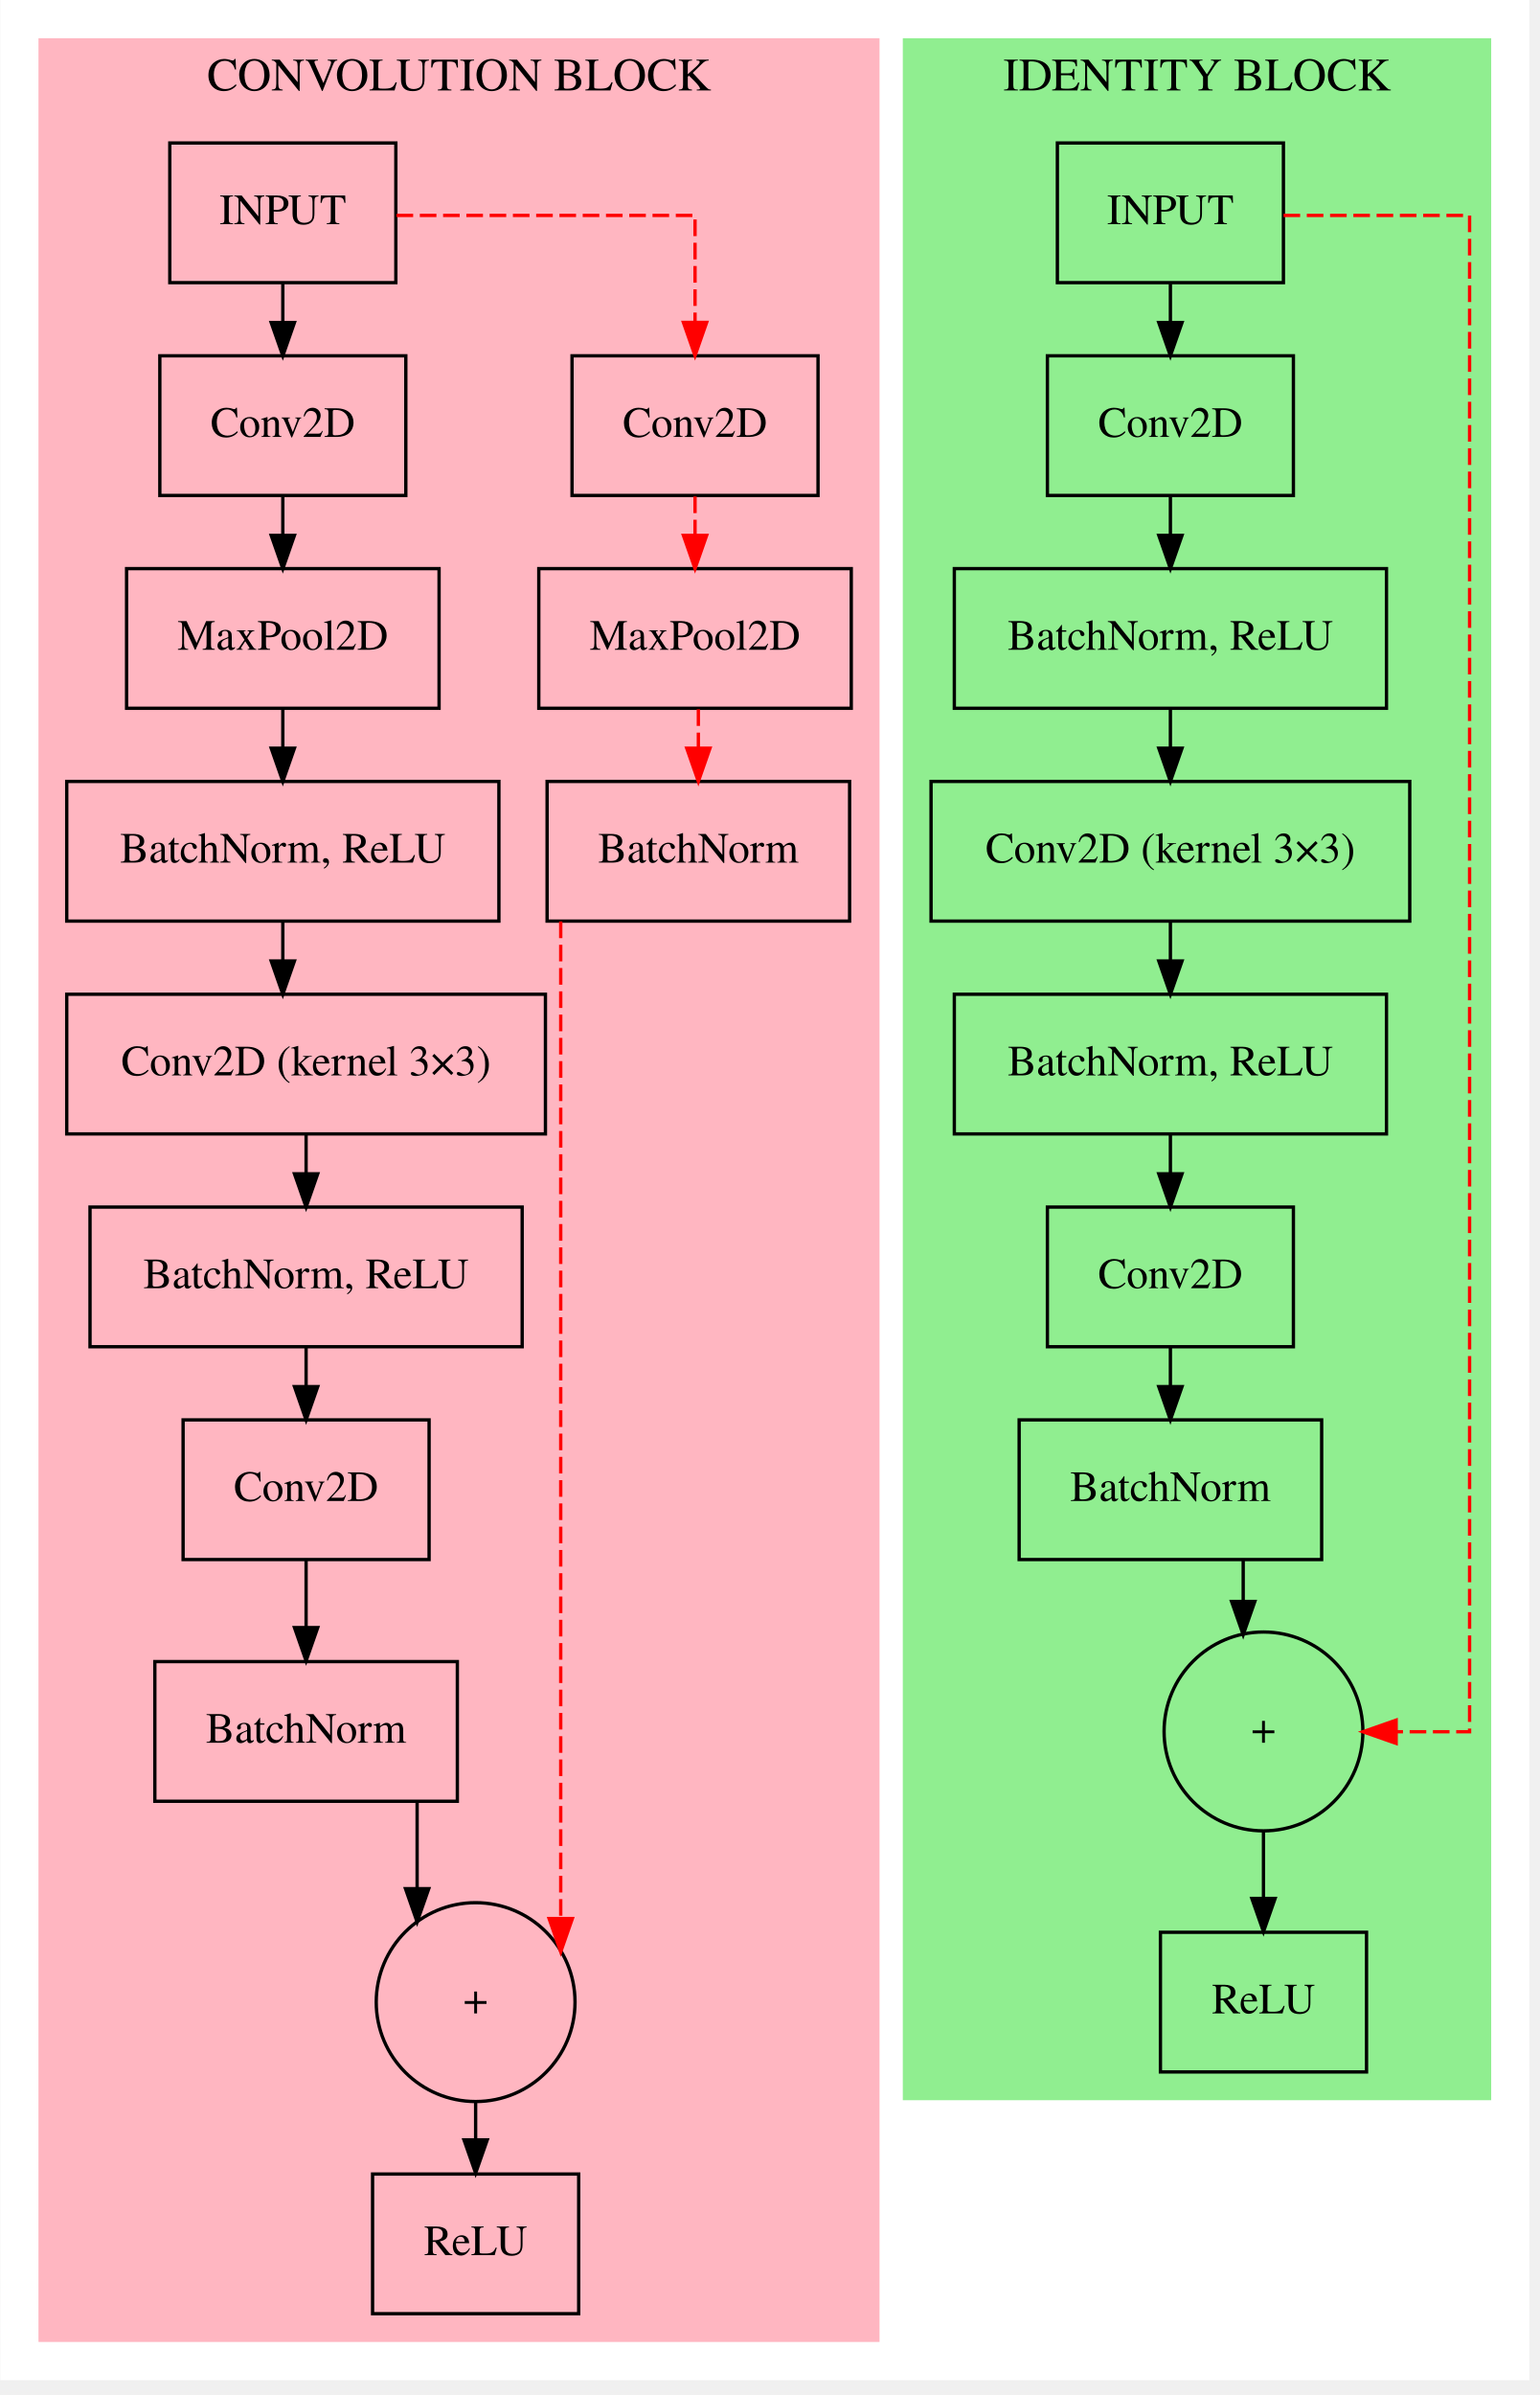
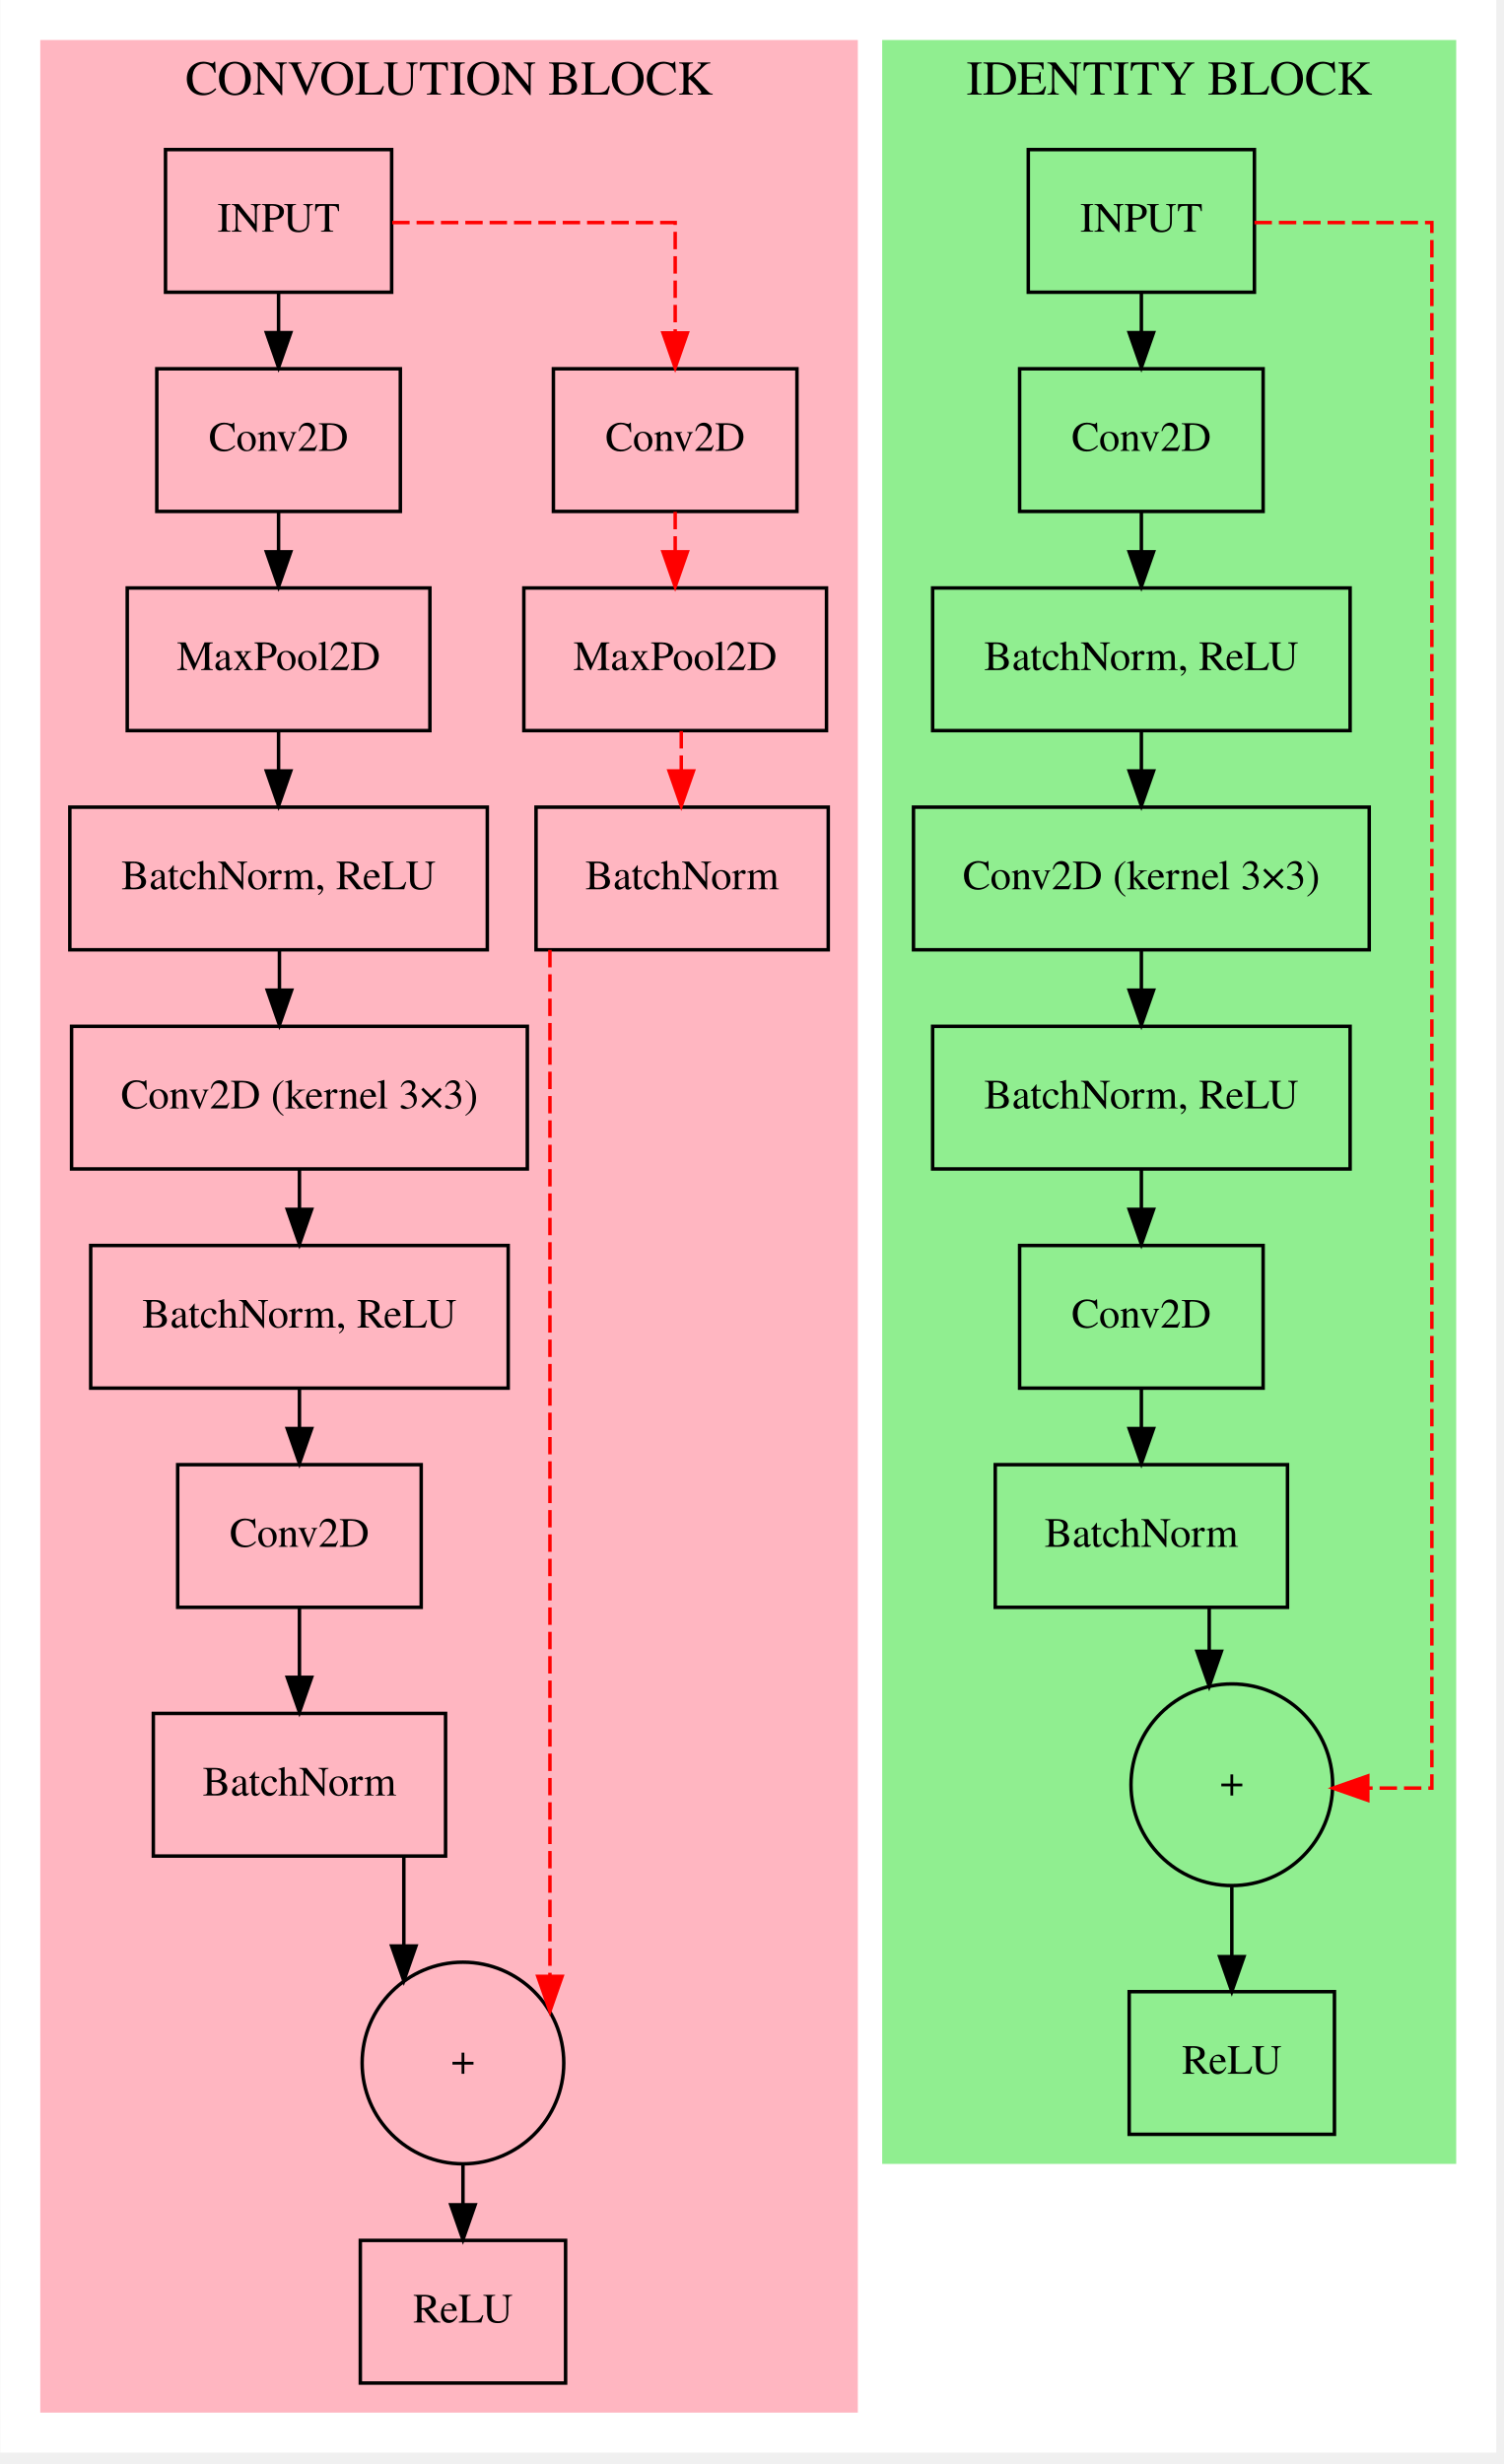
- <svg xmlns="http://www.w3.org/2000/svg" width="324pt" height="504pt" viewBox="0.00 0.00 324.00 504.17">
-   <g id="graph0" class="graph" transform="scale(0.7 0.7) rotate(0) translate(4 711.79)">
-     <polygon fill="white" stroke="transparent" points="-4,4 -4,-711.79 456,-711.79 456,4 -4,4" />
+ <svg xmlns="http://www.w3.org/2000/svg" width="324pt" height="531pt" viewBox="0.00 0.00 324.00 531.18">
+   <g id="graph0" class="graph" transform="scale(0.75 0.75) rotate(0) translate(4 700.97)">
+     <polygon fill="white" stroke="transparent" points="-4,4 -4,-700.97 426,-700.97 426,4 -4,4" />
    <g id="clust1" class="cluster">
-       <polygon fill="lightpink" stroke="lightpink" points="8,-8 8,-699.79 260,-699.79 260,-8 8,-8" />
-       <text text-anchor="middle" x="134" y="-684.59" font-family="Times,serif" font-size="14.00">CONVOLUTION BLOCK</text>
+       <polygon fill="lightpink" stroke="lightpink" points="8,-8 8,-688.97 242,-688.97 242,-8 8,-8" />
+       <text text-anchor="middle" x="125" y="-673.77" font-family="Times,serif" font-size="14.00">CONVOLUTION BLOCK</text>
    </g>
    <g id="clust2" class="cluster">
-       <polygon fill="lightgreen" stroke="lightgreen" points="268,-80.7 268,-699.79 444,-699.79 444,-80.7 268,-80.7" />
-       <text text-anchor="middle" x="356" y="-684.59" font-family="Times,serif" font-size="14.00">IDENTITY BLOCK</text>
+       <polygon fill="lightgreen" stroke="lightgreen" points="250,-79.49 250,-688.97 414,-688.97 414,-79.49 250,-79.49" />
+       <text text-anchor="middle" x="332" y="-673.77" font-family="Times,serif" font-size="14.00">IDENTITY BLOCK</text>
    </g>
    <g id="node1" class="node">
-       <polygon fill="none" stroke="black" points="115,-668.79 47,-668.79 47,-626.79 115,-626.79 115,-668.79" />
-       <text text-anchor="middle" x="81" y="-644.39" font-family="Times,serif" font-size="13.00">INPUT</text>
+       <polygon fill="none" stroke="black" points="108.5,-657.97 43.5,-657.97 43.5,-616.97 108.5,-616.97 108.5,-657.97" />
+       <text text-anchor="middle" x="76" y="-634.37" font-family="Times,serif" font-size="12.00">INPUT</text>
    </g>
    <g id="node2" class="node">
-       <polygon fill="none" stroke="black" points="118,-604.79 44,-604.79 44,-562.79 118,-562.79 118,-604.79" />
-       <text text-anchor="middle" x="81" y="-580.39" font-family="Times,serif" font-size="13.00">Conv2D</text>
+       <polygon fill="none" stroke="black" points="111,-594.97 41,-594.97 41,-553.97 111,-553.97 111,-594.97" />
+       <text text-anchor="middle" x="76" y="-571.37" font-family="Times,serif" font-size="12.00">Conv2D</text>
    </g>
    <g id="edge1" class="edge">
-       <path fill="none" stroke="black" d="M81,-626.48C81,-626.48 81,-614.79 81,-614.79" />
-       <polygon fill="black" stroke="black" points="84.5,-614.79 81,-604.79 77.5,-614.79 84.5,-614.79" />
+       <path fill="none" stroke="black" d="M76,-616.84C76,-616.84 76,-605.36 76,-605.36" />
+       <polygon fill="black" stroke="black" points="79.5,-605.36 76,-595.36 72.5,-605.36 79.5,-605.36" />
    </g>
    <g id="node11" class="node">
-       <polygon fill="none" stroke="black" points="242,-604.79 168,-604.79 168,-562.79 242,-562.79 242,-604.79" />
-       <text text-anchor="middle" x="205" y="-580.39" font-family="Times,serif" font-size="13.00">Conv2D</text>
+       <polygon fill="none" stroke="black" points="225,-594.97 155,-594.97 155,-553.97 225,-553.97 225,-594.97" />
+       <text text-anchor="middle" x="190" y="-571.37" font-family="Times,serif" font-size="12.00">Conv2D</text>
    </g>
    <g id="edge9" class="edge">
-       <path fill="none" stroke="red" stroke-dasharray="5,2" d="M115.21,-647C151.92,-647 205,-647 205,-647 205,-647 205,-614.84 205,-614.84" />
-       <polygon fill="red" stroke="red" points="208.5,-614.84 205,-604.84 201.5,-614.84 208.5,-614.84" />
+       <path fill="none" stroke="red" stroke-dasharray="5,2" d="M108.67,-637C142.35,-637 190,-637 190,-637 190,-637 190,-605.29 190,-605.29" />
+       <polygon fill="red" stroke="red" points="193.5,-605.29 190,-595.29 186.5,-605.29 193.5,-605.29" />
    </g>
    <g id="node3" class="node">
-       <polygon fill="none" stroke="black" points="128,-540.79 34,-540.79 34,-498.79 128,-498.79 128,-540.79" />
-       <text text-anchor="middle" x="81" y="-516.39" font-family="Times,serif" font-size="13.00">MaxPool2D</text>
+       <polygon fill="none" stroke="black" points="119.5,-531.97 32.5,-531.97 32.5,-490.97 119.5,-490.97 119.5,-531.97" />
+       <text text-anchor="middle" x="76" y="-508.37" font-family="Times,serif" font-size="12.00">MaxPool2D</text>
    </g>
    <g id="edge2" class="edge">
-       <path fill="none" stroke="black" d="M81,-562.48C81,-562.48 81,-550.79 81,-550.79" />
-       <polygon fill="black" stroke="black" points="84.5,-550.79 81,-540.79 77.5,-550.79 84.5,-550.79" />
+       <path fill="none" stroke="black" d="M76,-553.84C76,-553.84 76,-542.36 76,-542.36" />
+       <polygon fill="black" stroke="black" points="79.5,-542.36 76,-532.36 72.5,-542.36 79.5,-542.36" />
    </g>
    <g id="node4" class="node">
-       <polygon fill="none" stroke="black" points="146,-476.79 16,-476.79 16,-434.79 146,-434.79 146,-476.79" />
-       <text text-anchor="middle" x="81" y="-452.39" font-family="Times,serif" font-size="13.00">BatchNorm, ReLU</text>
+       <polygon fill="none" stroke="black" points="136,-468.97 16,-468.97 16,-427.97 136,-427.97 136,-468.97" />
+       <text text-anchor="middle" x="76" y="-445.37" font-family="Times,serif" font-size="12.00">BatchNorm, ReLU</text>
    </g>
    <g id="edge3" class="edge">
-       <path fill="none" stroke="black" d="M81,-498.48C81,-498.48 81,-486.79 81,-486.79" />
-       <polygon fill="black" stroke="black" points="84.5,-486.79 81,-476.79 77.5,-486.79 84.5,-486.79" />
+       <path fill="none" stroke="black" d="M76,-490.84C76,-490.84 76,-479.36 76,-479.36" />
+       <polygon fill="black" stroke="black" points="79.5,-479.36 76,-469.36 72.5,-479.36 79.5,-479.36" />
    </g>
    <g id="node5" class="node">
-       <polygon fill="none" stroke="black" points="160,-412.79 16,-412.79 16,-370.79 160,-370.79 160,-412.79" />
-       <text text-anchor="middle" x="88" y="-388.39" font-family="Times,serif" font-size="13.00">Conv2D (kernel 3×3)</text>
+       <polygon fill="none" stroke="black" points="147.5,-405.97 16.5,-405.97 16.5,-364.97 147.5,-364.97 147.5,-405.97" />
+       <text text-anchor="middle" x="82" y="-382.37" font-family="Times,serif" font-size="12.00">Conv2D (kernel 3×3)</text>
    </g>
    <g id="edge4" class="edge">
-       <path fill="none" stroke="black" d="M81,-434.48C81,-434.48 81,-422.79 81,-422.79" />
-       <polygon fill="black" stroke="black" points="84.5,-422.79 81,-412.79 77.5,-422.79 84.5,-422.79" />
+       <path fill="none" stroke="black" d="M76.25,-427.84C76.25,-427.84 76.25,-416.36 76.25,-416.36" />
+       <polygon fill="black" stroke="black" points="79.75,-416.36 76.25,-406.36 72.75,-416.36 79.75,-416.36" />
    </g>
    <g id="node6" class="node">
-       <polygon fill="none" stroke="black" points="153,-348.79 23,-348.79 23,-306.79 153,-306.79 153,-348.79" />
-       <text text-anchor="middle" x="88" y="-324.39" font-family="Times,serif" font-size="13.00">BatchNorm, ReLU</text>
+       <polygon fill="none" stroke="black" points="142,-342.97 22,-342.97 22,-301.97 142,-301.97 142,-342.97" />
+       <text text-anchor="middle" x="82" y="-319.37" font-family="Times,serif" font-size="12.00">BatchNorm, ReLU</text>
    </g>
    <g id="edge5" class="edge">
-       <path fill="none" stroke="black" d="M88,-370.48C88,-370.48 88,-358.79 88,-358.79" />
-       <polygon fill="black" stroke="black" points="91.5,-358.79 88,-348.79 84.5,-358.79 91.5,-358.79" />
+       <path fill="none" stroke="black" d="M82,-364.84C82,-364.84 82,-353.36 82,-353.36" />
+       <polygon fill="black" stroke="black" points="85.5,-353.36 82,-343.36 78.5,-353.36 85.5,-353.36" />
    </g>
    <g id="node7" class="node">
-       <polygon fill="none" stroke="black" points="125,-284.79 51,-284.79 51,-242.79 125,-242.79 125,-284.79" />
-       <text text-anchor="middle" x="88" y="-260.39" font-family="Times,serif" font-size="13.00">Conv2D</text>
+       <polygon fill="none" stroke="black" points="117,-279.97 47,-279.97 47,-238.97 117,-238.97 117,-279.97" />
+       <text text-anchor="middle" x="82" y="-256.37" font-family="Times,serif" font-size="12.00">Conv2D</text>
    </g>
    <g id="edge6" class="edge">
-       <path fill="none" stroke="black" d="M88,-306.48C88,-306.48 88,-294.79 88,-294.79" />
-       <polygon fill="black" stroke="black" points="91.5,-294.79 88,-284.79 84.5,-294.79 91.5,-294.79" />
+       <path fill="none" stroke="black" d="M82,-301.84C82,-301.84 82,-290.36 82,-290.36" />
+       <polygon fill="black" stroke="black" points="85.5,-290.36 82,-280.36 78.5,-290.36 85.5,-290.36" />
    </g>
    <g id="node8" class="node">
-       <polygon fill="none" stroke="black" points="133.5,-212.1 42.5,-212.1 42.5,-170.1 133.5,-170.1 133.5,-212.1" />
-       <text text-anchor="middle" x="88" y="-187.7" font-family="Times,serif" font-size="13.00">BatchNorm</text>
+       <polygon fill="none" stroke="black" points="124,-208.47 40,-208.47 40,-167.47 124,-167.47 124,-208.47" />
+       <text text-anchor="middle" x="82" y="-184.87" font-family="Times,serif" font-size="12.00">BatchNorm</text>
    </g>
    <g id="edge7" class="edge">
-       <path fill="none" stroke="black" d="M88,-242.77C88,-242.77 88,-222.33 88,-222.33" />
-       <polygon fill="black" stroke="black" points="91.5,-222.33 88,-212.33 84.5,-222.33 91.5,-222.33" />
+       <path fill="none" stroke="black" d="M82,-238.79C82,-238.79 82,-218.85 82,-218.85" />
+       <polygon fill="black" stroke="black" points="85.5,-218.85 82,-208.85 78.5,-218.85 85.5,-218.85" />
    </g>
    <g id="node9" class="node">
-       <ellipse fill="none" stroke="black" cx="139" cy="-109.7" rx="29.9" ry="29.9" />
-       <text text-anchor="middle" x="139" y="-106.3" font-family="Times,serif" font-size="13.00">+</text>
+       <ellipse fill="none" stroke="black" cx="129" cy="-107.99" rx="28.98" ry="28.98" />
+       <text text-anchor="middle" x="129" y="-104.89" font-family="Times,serif" font-size="12.00">+</text>
    </g>
    <g id="edge8" class="edge">
-       <path fill="none" stroke="black" d="M121.4,-169.71C121.4,-169.71 121.4,-143.81 121.4,-143.81" />
-       <polygon fill="black" stroke="black" points="124.9,-143.81 121.4,-133.81 117.9,-143.81 124.9,-143.81" />
+       <path fill="none" stroke="black" d="M112,-167.38C112,-167.38 112,-141.63 112,-141.63" />
+       <polygon fill="black" stroke="black" points="115.5,-141.63 112,-131.63 108.5,-141.63 115.5,-141.63" />
    </g>
    <g id="node10" class="node">
-       <polygon fill="none" stroke="black" points="170,-58 108,-58 108,-16 170,-16 170,-58" />
-       <text text-anchor="middle" x="139" y="-33.6" font-family="Times,serif" font-size="13.00">ReLU</text>
+       <polygon fill="none" stroke="black" points="158.5,-57 99.5,-57 99.5,-16 158.5,-16 158.5,-57" />
+       <text text-anchor="middle" x="129" y="-33.4" font-family="Times,serif" font-size="12.00">ReLU</text>
    </g>
    <g id="edge13" class="edge">
-       <path fill="none" stroke="black" d="M139,-79.71C139,-79.71 139,-68.27 139,-68.27" />
-       <polygon fill="black" stroke="black" points="142.5,-68.27 139,-58.27 135.5,-68.27 142.5,-68.27" />
+       <path fill="none" stroke="black" d="M129,-78.91C129,-78.91 129,-67.23 129,-67.23" />
+       <polygon fill="black" stroke="black" points="132.5,-67.23 129,-57.23 125.5,-67.23 132.5,-67.23" />
    </g>
    <g id="node12" class="node">
-       <polygon fill="none" stroke="black" points="252,-540.79 158,-540.79 158,-498.79 252,-498.79 252,-540.79" />
-       <text text-anchor="middle" x="205" y="-516.39" font-family="Times,serif" font-size="13.00">MaxPool2D</text>
+       <polygon fill="none" stroke="black" points="233.5,-531.97 146.5,-531.97 146.5,-490.97 233.5,-490.97 233.5,-531.97" />
+       <text text-anchor="middle" x="190" y="-508.37" font-family="Times,serif" font-size="12.00">MaxPool2D</text>
    </g>
    <g id="edge10" class="edge">
-       <path fill="none" stroke="red" stroke-dasharray="5,2" d="M205,-562.48C205,-562.48 205,-550.79 205,-550.79" />
-       <polygon fill="red" stroke="red" points="208.5,-550.79 205,-540.79 201.5,-550.79 208.5,-550.79" />
+       <path fill="none" stroke="red" stroke-dasharray="5,2" d="M190,-553.84C190,-553.84 190,-542.36 190,-542.36" />
+       <polygon fill="red" stroke="red" points="193.5,-542.36 190,-532.36 186.5,-542.36 193.5,-542.36" />
    </g>
    <g id="node13" class="node">
-       <polygon fill="none" stroke="black" points="251.5,-476.79 160.5,-476.79 160.5,-434.79 251.5,-434.79 251.5,-476.79" />
-       <text text-anchor="middle" x="206" y="-452.39" font-family="Times,serif" font-size="13.00">BatchNorm</text>
+       <polygon fill="none" stroke="black" points="234,-468.97 150,-468.97 150,-427.97 234,-427.97 234,-468.97" />
+       <text text-anchor="middle" x="192" y="-445.37" font-family="Times,serif" font-size="12.00">BatchNorm</text>
    </g>
    <g id="edge11" class="edge">
-       <path fill="none" stroke="red" stroke-dasharray="5,2" d="M206,-498.48C206,-498.48 206,-486.79 206,-486.79" />
-       <polygon fill="red" stroke="red" points="209.5,-486.79 206,-476.79 202.5,-486.79 209.5,-486.79" />
+       <path fill="none" stroke="red" stroke-dasharray="5,2" d="M191.75,-490.84C191.75,-490.84 191.75,-479.36 191.75,-479.36" />
+       <polygon fill="red" stroke="red" points="195.25,-479.36 191.75,-469.36 188.25,-479.36 195.25,-479.36" />
    </g>
    <g id="edge12" class="edge">
-       <path fill="none" stroke="red" stroke-dasharray="5,2" d="M164.6,-434.67C164.6,-434.67 164.6,-134.82 164.6,-134.82" />
-       <polygon fill="red" stroke="red" points="168.1,-134.82 164.6,-124.82 161.1,-134.82 168.1,-134.82" />
+       <path fill="none" stroke="red" stroke-dasharray="5,2" d="M154,-427.93C154,-427.93 154,-132.9 154,-132.9" />
+       <polygon fill="red" stroke="red" points="157.5,-132.9 154,-122.9 150.5,-132.9 157.5,-132.9" />
    </g>
    <g id="node14" class="node">
-       <polygon fill="none" stroke="black" points="382,-668.79 314,-668.79 314,-626.79 382,-626.79 382,-668.79" />
-       <text text-anchor="middle" x="348" y="-644.39" font-family="Times,serif" font-size="13.00">INPUT</text>
+       <polygon fill="none" stroke="black" points="356.5,-657.97 291.5,-657.97 291.5,-616.97 356.5,-616.97 356.5,-657.97" />
+       <text text-anchor="middle" x="324" y="-634.37" font-family="Times,serif" font-size="12.00">INPUT</text>
    </g>
    <g id="node15" class="node">
-       <polygon fill="none" stroke="black" points="385,-604.79 311,-604.79 311,-562.79 385,-562.79 385,-604.79" />
-       <text text-anchor="middle" x="348" y="-580.39" font-family="Times,serif" font-size="13.00">Conv2D</text>
+       <polygon fill="none" stroke="black" points="359,-594.97 289,-594.97 289,-553.97 359,-553.97 359,-594.97" />
+       <text text-anchor="middle" x="324" y="-571.37" font-family="Times,serif" font-size="12.00">Conv2D</text>
    </g>
    <g id="edge14" class="edge">
-       <path fill="none" stroke="black" d="M348,-626.48C348,-626.48 348,-614.79 348,-614.79" />
-       <polygon fill="black" stroke="black" points="351.5,-614.79 348,-604.79 344.5,-614.79 351.5,-614.79" />
+       <path fill="none" stroke="black" d="M324,-616.84C324,-616.84 324,-605.36 324,-605.36" />
+       <polygon fill="black" stroke="black" points="327.5,-605.36 324,-595.36 320.5,-605.36 327.5,-605.36" />
    </g>
    <g id="node21" class="node">
-       <ellipse fill="none" stroke="black" cx="376" cy="-191.1" rx="29.9" ry="29.9" />
-       <text text-anchor="middle" x="376" y="-187.7" font-family="Times,serif" font-size="13.00">+</text>
+       <ellipse fill="none" stroke="black" cx="350" cy="-187.97" rx="28.98" ry="28.98" />
+       <text text-anchor="middle" x="350" y="-184.87" font-family="Times,serif" font-size="12.00">+</text>
    </g>
    <g id="edge21" class="edge">
-       <path fill="none" stroke="red" stroke-dasharray="5,2" d="M382.03,-647C407.51,-647 438,-647 438,-647 438,-647 438,-191 438,-191 438,-191 415.91,-191 415.91,-191" />
-       <polygon fill="red" stroke="red" points="415.91,-187.5 405.91,-191 415.91,-194.5 415.91,-187.5" />
+       <path fill="none" stroke="red" stroke-dasharray="5,2" d="M356.52,-637C379.97,-637 407.5,-637 407.5,-637 407.5,-637 407.5,-187 407.5,-187 407.5,-187 389.09,-187 389.09,-187" />
+       <polygon fill="red" stroke="red" points="389.09,-183.5 379.09,-187 389.09,-190.5 389.09,-183.5" />
    </g>
    <g id="node16" class="node">
-       <polygon fill="none" stroke="black" points="413,-540.79 283,-540.79 283,-498.79 413,-498.79 413,-540.79" />
-       <text text-anchor="middle" x="348" y="-516.39" font-family="Times,serif" font-size="13.00">BatchNorm, ReLU</text>
+       <polygon fill="none" stroke="black" points="384,-531.97 264,-531.97 264,-490.97 384,-490.97 384,-531.97" />
+       <text text-anchor="middle" x="324" y="-508.37" font-family="Times,serif" font-size="12.00">BatchNorm, ReLU</text>
    </g>
    <g id="edge15" class="edge">
-       <path fill="none" stroke="black" d="M348,-562.48C348,-562.48 348,-550.79 348,-550.79" />
-       <polygon fill="black" stroke="black" points="351.5,-550.79 348,-540.79 344.5,-550.79 351.5,-550.79" />
+       <path fill="none" stroke="black" d="M324,-553.84C324,-553.84 324,-542.36 324,-542.36" />
+       <polygon fill="black" stroke="black" points="327.5,-542.36 324,-532.36 320.5,-542.36 327.5,-542.36" />
    </g>
    <g id="node17" class="node">
-       <polygon fill="none" stroke="black" points="420,-476.79 276,-476.79 276,-434.79 420,-434.79 420,-476.79" />
-       <text text-anchor="middle" x="348" y="-452.39" font-family="Times,serif" font-size="13.00">Conv2D (kernel 3×3)</text>
+       <polygon fill="none" stroke="black" points="389.5,-468.97 258.5,-468.97 258.5,-427.97 389.5,-427.97 389.5,-468.97" />
+       <text text-anchor="middle" x="324" y="-445.37" font-family="Times,serif" font-size="12.00">Conv2D (kernel 3×3)</text>
    </g>
    <g id="edge16" class="edge">
-       <path fill="none" stroke="black" d="M348,-498.48C348,-498.48 348,-486.79 348,-486.79" />
-       <polygon fill="black" stroke="black" points="351.5,-486.79 348,-476.79 344.5,-486.79 351.5,-486.79" />
+       <path fill="none" stroke="black" d="M324,-490.84C324,-490.84 324,-479.36 324,-479.36" />
+       <polygon fill="black" stroke="black" points="327.5,-479.36 324,-469.36 320.5,-479.36 327.5,-479.36" />
    </g>
    <g id="node18" class="node">
-       <polygon fill="none" stroke="black" points="413,-412.79 283,-412.79 283,-370.79 413,-370.79 413,-412.79" />
-       <text text-anchor="middle" x="348" y="-388.39" font-family="Times,serif" font-size="13.00">BatchNorm, ReLU</text>
+       <polygon fill="none" stroke="black" points="384,-405.97 264,-405.97 264,-364.97 384,-364.97 384,-405.97" />
+       <text text-anchor="middle" x="324" y="-382.37" font-family="Times,serif" font-size="12.00">BatchNorm, ReLU</text>
    </g>
    <g id="edge17" class="edge">
-       <path fill="none" stroke="black" d="M348,-434.48C348,-434.48 348,-422.79 348,-422.79" />
-       <polygon fill="black" stroke="black" points="351.5,-422.79 348,-412.79 344.5,-422.79 351.5,-422.79" />
+       <path fill="none" stroke="black" d="M324,-427.84C324,-427.84 324,-416.36 324,-416.36" />
+       <polygon fill="black" stroke="black" points="327.5,-416.36 324,-406.36 320.5,-416.36 327.5,-416.36" />
    </g>
    <g id="node19" class="node">
-       <polygon fill="none" stroke="black" points="385,-348.79 311,-348.79 311,-306.79 385,-306.79 385,-348.79" />
-       <text text-anchor="middle" x="348" y="-324.39" font-family="Times,serif" font-size="13.00">Conv2D</text>
+       <polygon fill="none" stroke="black" points="359,-342.97 289,-342.97 289,-301.97 359,-301.97 359,-342.97" />
+       <text text-anchor="middle" x="324" y="-319.37" font-family="Times,serif" font-size="12.00">Conv2D</text>
    </g>
    <g id="edge18" class="edge">
-       <path fill="none" stroke="black" d="M348,-370.48C348,-370.48 348,-358.79 348,-358.79" />
-       <polygon fill="black" stroke="black" points="351.5,-358.79 348,-348.79 344.5,-358.79 351.5,-358.79" />
+       <path fill="none" stroke="black" d="M324,-364.84C324,-364.84 324,-353.36 324,-353.36" />
+       <polygon fill="black" stroke="black" points="327.5,-353.36 324,-343.36 320.5,-353.36 327.5,-353.36" />
    </g>
    <g id="node20" class="node">
-       <polygon fill="none" stroke="black" points="393.5,-284.79 302.5,-284.79 302.5,-242.79 393.5,-242.79 393.5,-284.79" />
-       <text text-anchor="middle" x="348" y="-260.39" font-family="Times,serif" font-size="13.00">BatchNorm</text>
+       <polygon fill="none" stroke="black" points="366,-279.97 282,-279.97 282,-238.97 366,-238.97 366,-279.97" />
+       <text text-anchor="middle" x="324" y="-256.37" font-family="Times,serif" font-size="12.00">BatchNorm</text>
    </g>
    <g id="edge19" class="edge">
-       <path fill="none" stroke="black" d="M348,-306.48C348,-306.48 348,-294.79 348,-294.79" />
-       <polygon fill="black" stroke="black" points="351.5,-294.79 348,-284.79 344.5,-294.79 351.5,-294.79" />
+       <path fill="none" stroke="black" d="M324,-301.84C324,-301.84 324,-290.36 324,-290.36" />
+       <polygon fill="black" stroke="black" points="327.5,-290.36 324,-280.36 320.5,-290.36 327.5,-290.36" />
    </g>
    <g id="edge20" class="edge">
-       <path fill="none" stroke="black" d="M369.9,-242.77C369.9,-242.77 369.9,-230.19 369.9,-230.19" />
-       <polygon fill="black" stroke="black" points="373.4,-230.19 369.9,-220.19 366.4,-230.19 373.4,-230.19" />
+       <path fill="none" stroke="black" d="M343.5,-238.79C343.5,-238.79 343.5,-226.32 343.5,-226.32" />
+       <polygon fill="black" stroke="black" points="347,-226.32 343.5,-216.32 340,-226.32 347,-226.32" />
    </g>
    <g id="node22" class="node">
-       <polygon fill="none" stroke="black" points="407,-130.7 345,-130.7 345,-88.7 407,-88.7 407,-130.7" />
-       <text text-anchor="middle" x="376" y="-106.3" font-family="Times,serif" font-size="13.00">ReLU</text>
+       <polygon fill="none" stroke="black" points="379.5,-128.49 320.5,-128.49 320.5,-87.49 379.5,-87.49 379.5,-128.49" />
+       <text text-anchor="middle" x="350" y="-104.89" font-family="Times,serif" font-size="12.00">ReLU</text>
    </g>
    <g id="edge22" class="edge">
-       <path fill="none" stroke="black" d="M376,-161.25C376,-161.25 376,-140.88 376,-140.88" />
-       <polygon fill="black" stroke="black" points="379.5,-140.88 376,-130.88 372.5,-140.88 379.5,-140.88" />
+       <path fill="none" stroke="black" d="M350,-158.65C350,-158.65 350,-138.56 350,-138.56" />
+       <polygon fill="black" stroke="black" points="353.5,-138.56 350,-128.56 346.5,-138.56 353.5,-138.56" />
    </g>
  </g>
</svg>
